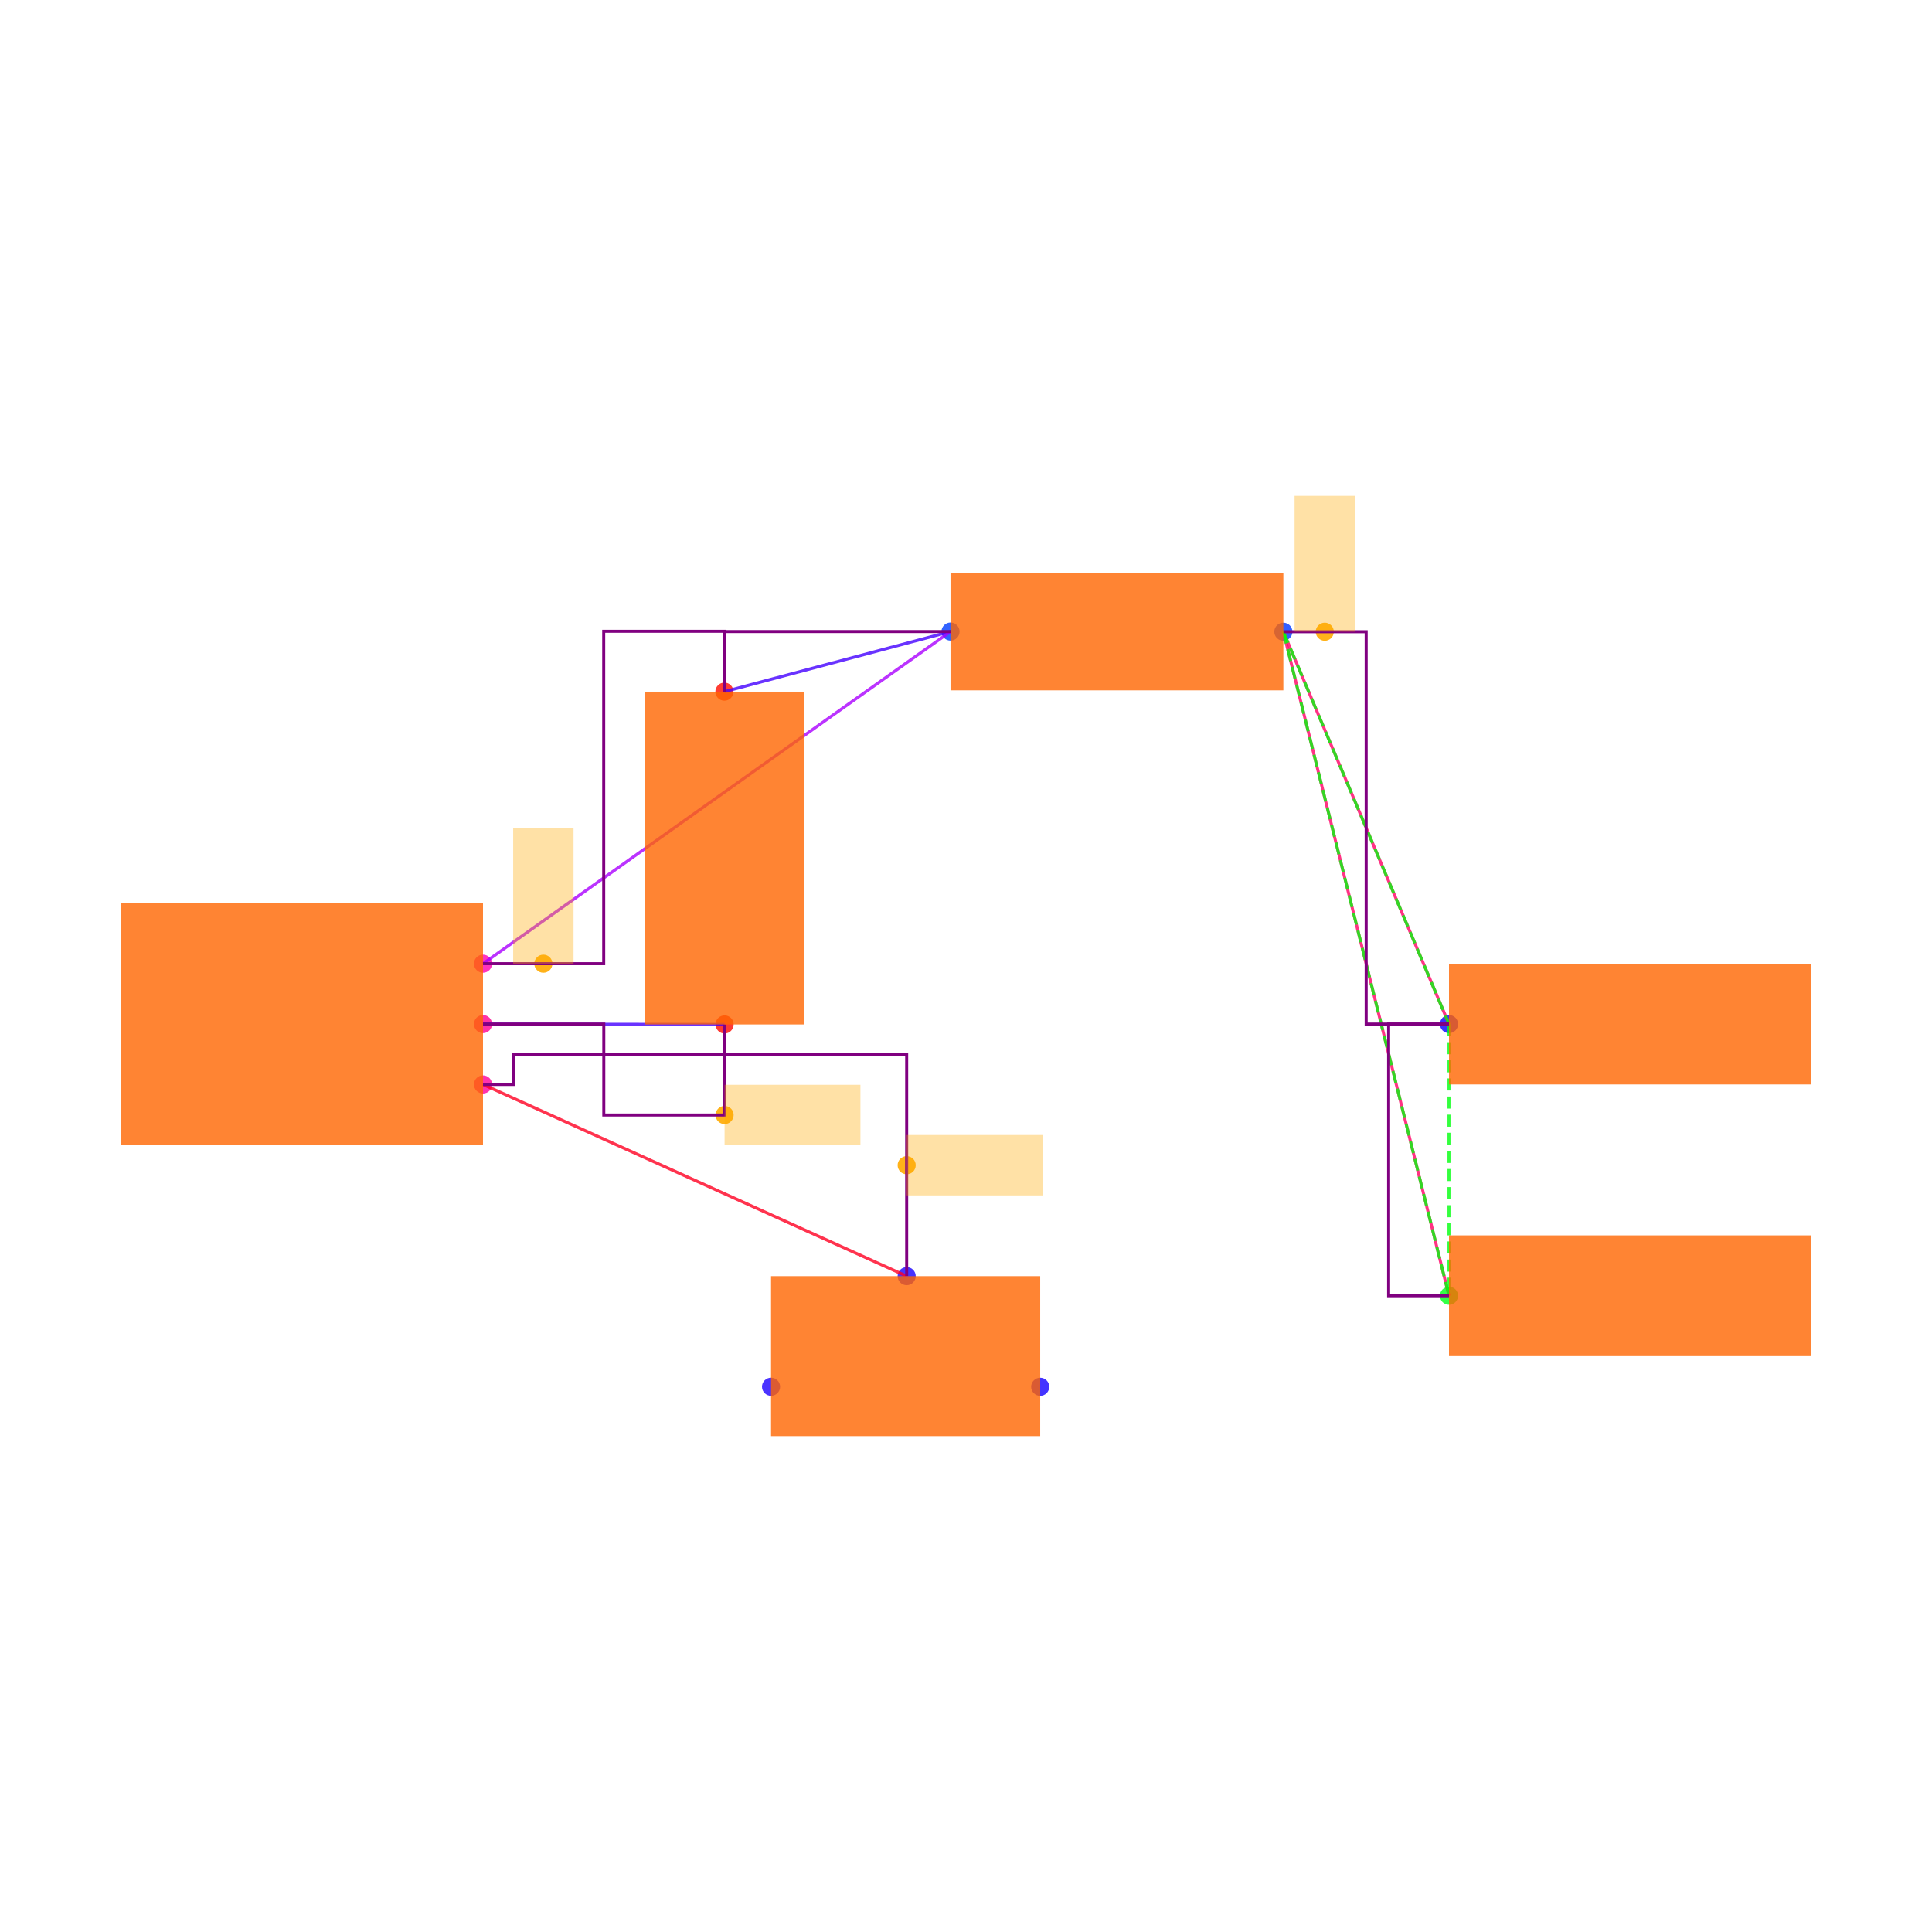
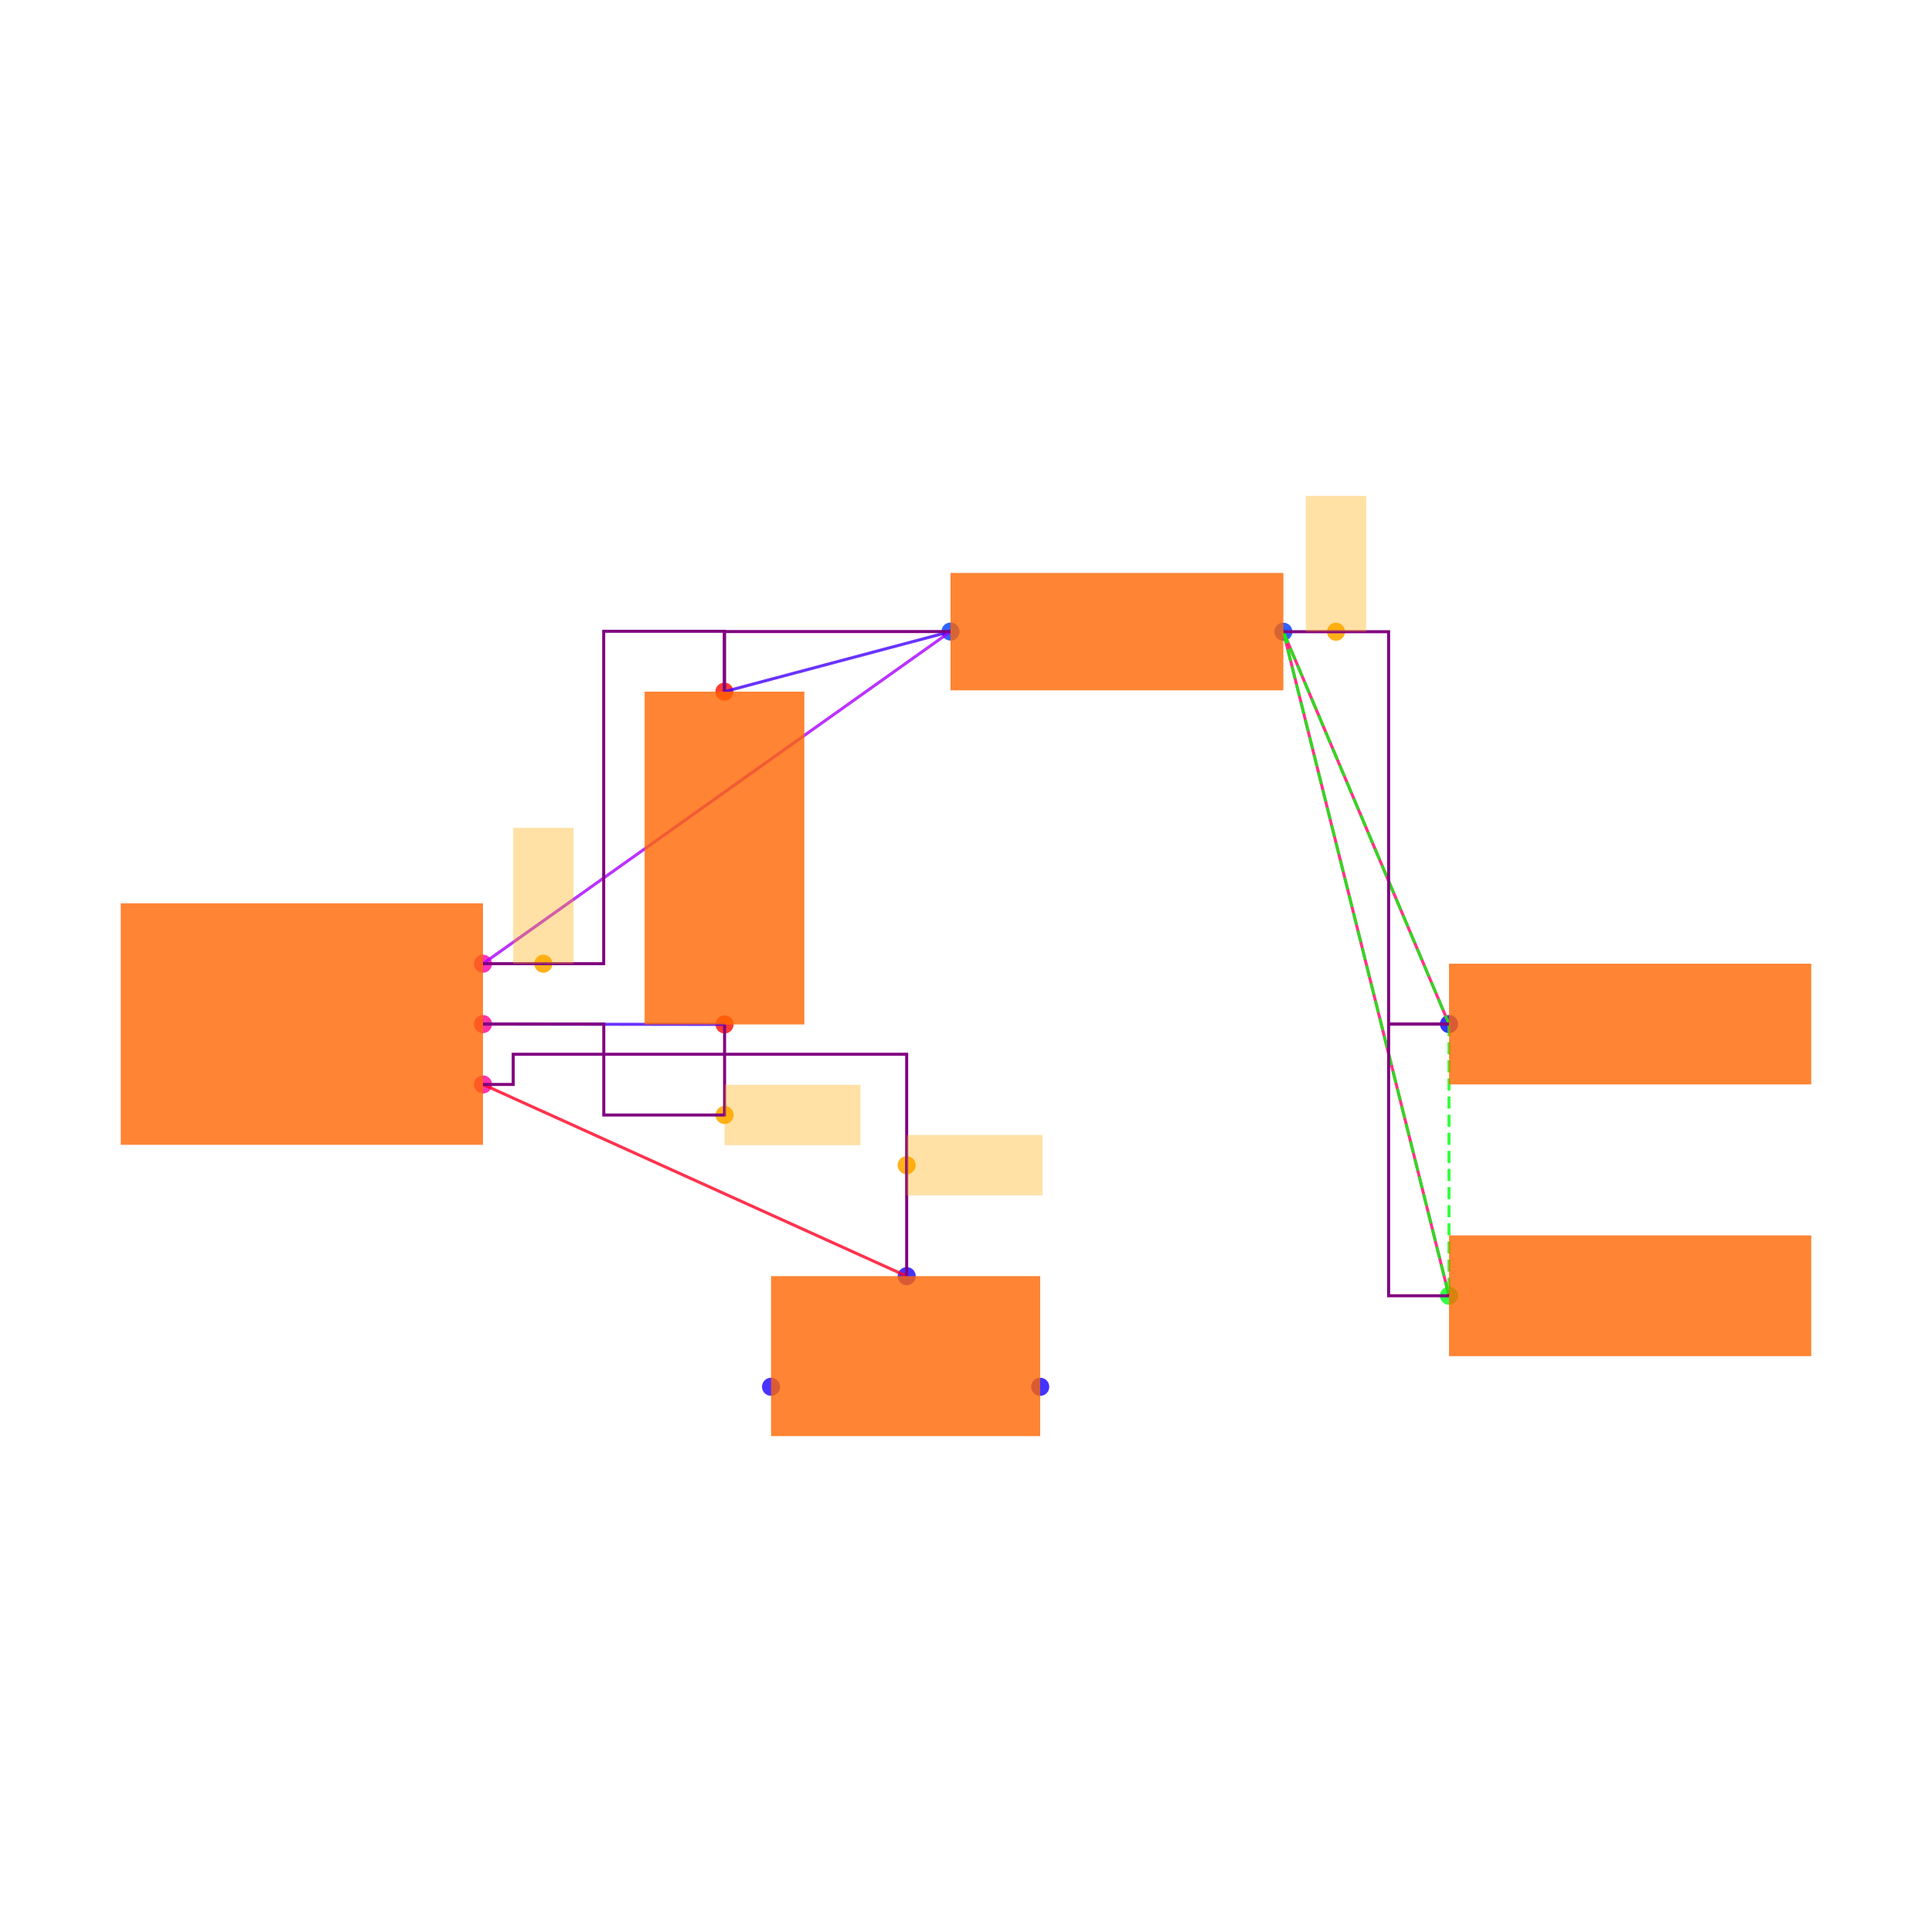
<svg xmlns="http://www.w3.org/2000/svg" width="640" height="640" viewBox="0 0 640 640">
  <rect width="100%" height="100%" fill="white" />
  <g>
    <circle data-type="point" data-label="U1.6 x+" data-x="0.6000000000000001" data-y="-0.2" cx="160" cy="359.238" r="3" fill="hsl(324, 100%, 50%, 0.8)" />
  </g>
  <g>
    <circle data-type="point" data-label="U1.8 x+" data-x="0.6000000000000001" data-y="0" cx="160" cy="339.238" r="3" fill="hsl(326, 100%, 50%, 0.8)" />
  </g>
  <g>
    <circle data-type="point" data-label="U1.1 x+" data-x="0.6000000000000001" data-y="0.2" cx="160" cy="319.238" r="3" fill="hsl(319, 100%, 50%, 0.8)" />
  </g>
  <g>
    <circle data-type="point" data-label="C2.1 y-" data-x="1.4002733499999995" data-y="-0.0012093000000001908" cx="240.027" cy="339.359" r="3" fill="hsl(2, 100%, 50%, 0.8)" />
  </g>
  <g>
    <circle data-type="point" data-label="C2.2 y+" data-x="1.3997266500000003" data-y="1.1012093000000003" cx="239.973" cy="229.117" r="3" fill="hsl(3, 100%, 50%, 0.8)" />
  </g>
  <g>
    <circle data-type="point" data-label="R1.1 x-" data-x="2.1487092999999997" data-y="1.3002732499999994" cx="314.871" cy="209.211" r="3" fill="hsl(226, 100%, 50%, 0.8)" />
  </g>
  <g>
    <circle data-type="point" data-label="R1.2 x+" data-x="3.2512907000000006" data-y="1.2997267500000007" cx="425.129" cy="209.265" r="3" fill="hsl(227, 100%, 50%, 0.8)" />
  </g>
  <g>
    <circle data-type="point" data-label="JP5.1 x-" data-x="3.8000000000000003" data-y="0" cx="480" cy="339.238" r="3" fill="hsl(242, 100%, 50%, 0.8)" />
  </g>
  <g>
    <circle data-type="point" data-label="JP9.1 x-" data-x="3.8000000000000003" data-y="-0.9" cx="480" cy="429.238" r="3" fill="hsl(126, 100%, 50%, 0.8)" />
  </g>
  <g>
    <circle data-type="point" data-label="JP8.1 x+" data-x="2.4458007999999998" data-y="-1.2015872704999997" cx="344.58" cy="459.397" r="3" fill="hsl(245, 100%, 50%, 0.8)" />
  </g>
  <g>
    <circle data-type="point" data-label="JP8.2 y+" data-x="2.0034928" data-y="-0.8350319000000007" cx="300.349" cy="422.741" r="3" fill="hsl(246, 100%, 50%, 0.8)" />
  </g>
  <g>
    <circle data-type="point" data-label="JP8.3 x-" data-x="1.5541992" data-y="-1.2014628704999997" cx="255.42" cy="459.384" r="3" fill="hsl(247, 100%, 50%, 0.8)" />
  </g>
  <g>
    <circle data-type="point" data-label="" data-x="2.0034928" data-y="-0.46751595000000035" cx="300.349" cy="385.99" r="3" fill="hsl(40, 100%, 50%, 0.9)" />
  </g>
  <g>
    <circle data-type="point" data-label="" data-x="1.4002733499999995" data-y="-0.30120930000000024" cx="240.027" cy="369.359" r="3" fill="hsl(40, 100%, 50%, 0.9)" />
  </g>
  <g>
    <circle data-type="point" data-label="" data-x="0.7999316625000001" data-y="0.2" cx="179.993" cy="319.238" r="3" fill="hsl(40, 100%, 50%, 0.9)" />
  </g>
  <g>
-     <circle data-type="point" data-label="" data-x="3.3884680250000008" data-y="1.2997267500000007" cx="438.847" cy="209.265" r="3" fill="hsl(40, 100%, 50%, 0.9)" />
+     <circle data-type="point" data-label="" data-x="3.4256453500000004" data-y="1.2997267500000007" cx="442.565" cy="209.265" r="3" fill="hsl(40, 100%, 50%, 0.9)" />
  </g>
  <g>
    <polyline data-points="1.4002733499999995,-0.0012093000000001908 0.6000000000000001,0" data-type="line" data-label="" points="240.027,339.359 160,339.238" fill="none" stroke="hsl(256, 100%, 50%, 0.8)" stroke-width="1" />
  </g>
  <g>
    <polyline data-points="1.3997266500000003,1.1012093000000003 2.1487092999999997,1.3002732499999994" data-type="line" data-label="" points="239.973,229.117 314.871,209.211" fill="none" stroke="hsl(256, 100%, 50%, 0.8)" stroke-width="1" />
  </g>
  <g>
    <polyline data-points="2.1487092999999997,1.3002732499999994 0.6000000000000001,0.2" data-type="line" data-label="" points="314.871,209.211 160,319.238" fill="none" stroke="hsl(280, 100%, 50%, 0.8)" stroke-width="1" />
  </g>
  <g>
    <polyline data-points="3.8000000000000003,0 3.2512907000000006,1.2997267500000007" data-type="line" data-label="" points="480,339.238 425.129,209.265" fill="none" stroke="hsl(336, 100%, 50%, 0.8)" stroke-width="1" />
  </g>
  <g>
    <polyline data-points="3.8000000000000003,-0.9 3.2512907000000006,1.2997267500000007" data-type="line" data-label="" points="480,429.238 425.129,209.265" fill="none" stroke="hsl(336, 100%, 50%, 0.8)" stroke-width="1" />
  </g>
  <g>
    <polyline data-points="2.0034928,-0.8350319000000007 0.6000000000000001,-0.2" data-type="line" data-label="" points="300.349,422.741 160,359.238" fill="none" stroke="hsl(352, 100%, 50%, 0.8)" stroke-width="1" />
  </g>
  <g>
    <polyline data-points="3.2512907000000006,1.2997267500000007 3.8000000000000003,0" data-type="line" data-label="" points="425.129,209.265 480,339.238" fill="none" stroke="hsl(123, 100%, 50%, 0.8)" stroke-width="1" stroke-dasharray="4 2" />
  </g>
  <g>
    <polyline data-points="3.2512907000000006,1.2997267500000007 3.8000000000000003,-0.9" data-type="line" data-label="" points="425.129,209.265 480,429.238" fill="none" stroke="hsl(123, 100%, 50%, 0.8)" stroke-width="1" stroke-dasharray="4 2" />
  </g>
  <g>
    <polyline data-points="3.8000000000000003,0 3.8000000000000003,-0.9" data-type="line" data-label="" points="480,339.238 480,429.238" fill="none" stroke="hsl(123, 100%, 50%, 0.8)" stroke-width="1" stroke-dasharray="4 2" />
  </g>
  <g>
    <polyline data-points="1.4002733499999995,-0.0012093000000001908 1.4002733499999995,-0.30120930000000024 1.0001366749999998,-0.30120930000000024 1.0001366749999998,0 0.6000000000000001,0" data-type="line" data-label="" points="240.027,339.359 240.027,369.359 200.014,369.359 200.014,339.238 160,339.238" fill="none" stroke="purple" stroke-width="1" />
  </g>
  <g>
    <polyline data-points="2.1487092999999997,1.3002732499999994 1.3997266500000003,1.3002732499999994 1.3997266500000003,1.1012093000000003" data-type="line" data-label="" points="314.871,209.211 239.973,209.211 239.973,229.117" fill="none" stroke="purple" stroke-width="1" />
  </g>
  <g>
    <polyline data-points="0.6000000000000001,0.2 0.9998633250000002,0.2 0.9998633250000002,1.3012093000000002 1.3997266500000003,1.3012093000000002 1.3997266500000003,1.1012093000000003" data-type="line" data-label="" points="160,319.238 199.986,319.238 199.986,209.117 239.973,209.117 239.973,229.117" fill="none" stroke="purple" stroke-width="1" />
  </g>
  <g>
    <polyline data-points="3.8000000000000003,-0.9 3.6000000000000005,-0.9 3.6000000000000005,0 3.8000000000000003,0" data-type="line" data-label="" points="480,429.238 460,429.238 460,339.238 480,339.238" fill="none" stroke="purple" stroke-width="1" />
  </g>
  <g>
-     <polyline data-points="3.2512907000000006,1.2997267500000007 3.5256453500000005,1.2997267500000007 3.5256453500000005,0 3.8000000000000003,0" data-type="line" data-label="" points="425.129,209.265 452.565,209.265 452.565,339.238 480,339.238" fill="none" stroke="purple" stroke-width="1" />
+     <polyline data-points="3.2512907000000006,1.2997267500000007 3.6,1.2997267500000007 3.6,0 3.8000000000000003,0" data-type="line" data-label="" points="425.129,209.265 460,209.265 460,339.238 480,339.238" fill="none" stroke="purple" stroke-width="1" />
  </g>
  <g>
    <polyline data-points="2.0034928,-0.8350319000000007 2.0034928,-0.1 0.7000000000000001,-0.1 0.7000000000000001,-0.2 0.6000000000000001,-0.2" data-type="line" data-label="" points="300.349,422.741 300.349,349.238 170,349.238 170,359.238 160,359.238" fill="none" stroke="purple" stroke-width="1" />
  </g>
  <g>
    <rect data-type="rect" data-label="schematic_component_0" data-x="0" data-y="0" x="40" y="299.238" width="120" height="80" fill="hsl(24, 100%, 50%, 0.8)" stroke="black" stroke-width="0.01" />
  </g>
  <g>
    <rect data-type="rect" data-label="schematic_component_1" data-x="1.4" data-y="0.55" x="213.542" y="229.117" width="52.917" height="110.242" fill="hsl(24, 100%, 50%, 0.8)" stroke="black" stroke-width="0.01" />
  </g>
  <g>
    <rect data-type="rect" data-label="schematic_component_2" data-x="2.7" data-y="1.3" x="314.871" y="189.792" width="110.258" height="38.891" fill="hsl(24, 100%, 50%, 0.8)" stroke="black" stroke-width="0.01" />
  </g>
  <g>
    <rect data-type="rect" data-label="schematic_component_3" data-x="4.4" data-y="0" x="480" y="319.238" width="120" height="40" fill="hsl(24, 100%, 50%, 0.8)" stroke="black" stroke-width="0.01" />
  </g>
  <g>
    <rect data-type="rect" data-label="schematic_component_4" data-x="4.4" data-y="-0.9" x="480" y="409.238" width="120" height="40" fill="hsl(24, 100%, 50%, 0.8)" stroke="black" stroke-width="0.01" />
  </g>
  <g>
    <rect data-type="rect" data-label="schematic_component_5" data-x="2" data-y="-1.1" x="255.42" y="422.741" width="89.16" height="52.994" fill="hsl(24, 100%, 50%, 0.8)" stroke="black" stroke-width="0.01" />
  </g>
  <g>
    <rect data-type="rect" data-label="" data-x="2.2284928" data-y="-0.46751595000000035" x="300.349" y="375.99" width="45" height="20" fill="hsl(40, 100%, 50%, 0.35)" stroke="black" stroke-width="0.01" />
  </g>
  <g>
    <rect data-type="rect" data-label="" data-x="1.6252733499999996" data-y="-0.30120930000000024" x="240.027" y="359.359" width="45" height="20" fill="hsl(40, 100%, 50%, 0.35)" stroke="black" stroke-width="0.01" />
  </g>
  <g>
    <rect data-type="rect" data-label="" data-x="0.7999316625000001" data-y="0.42500000000000004" x="169.993" y="274.238" width="20" height="45" fill="hsl(40, 100%, 50%, 0.35)" stroke="black" stroke-width="0.01" />
  </g>
  <g>
-     <rect data-type="rect" data-label="" data-x="3.3884680250000008" data-y="1.5247267500000008" x="428.847" y="164.265" width="20" height="45" fill="hsl(40, 100%, 50%, 0.35)" stroke="black" stroke-width="0.01" />
+     <rect data-type="rect" data-label="" data-x="3.4256453500000004" data-y="1.5247267500000008" x="432.565" y="164.265" width="20" height="45" fill="hsl(40, 100%, 50%, 0.35)" stroke="black" stroke-width="0.01" />
  </g>
  <g id="crosshair" style="display: none">
    <line id="crosshair-h" y1="0" y2="640" stroke="#666" stroke-width="0.5" />
    <line id="crosshair-v" x1="0" x2="640" stroke="#666" stroke-width="0.5" />
    <text id="coordinates" font-family="monospace" font-size="12" fill="#666" />
  </g>
</svg>
